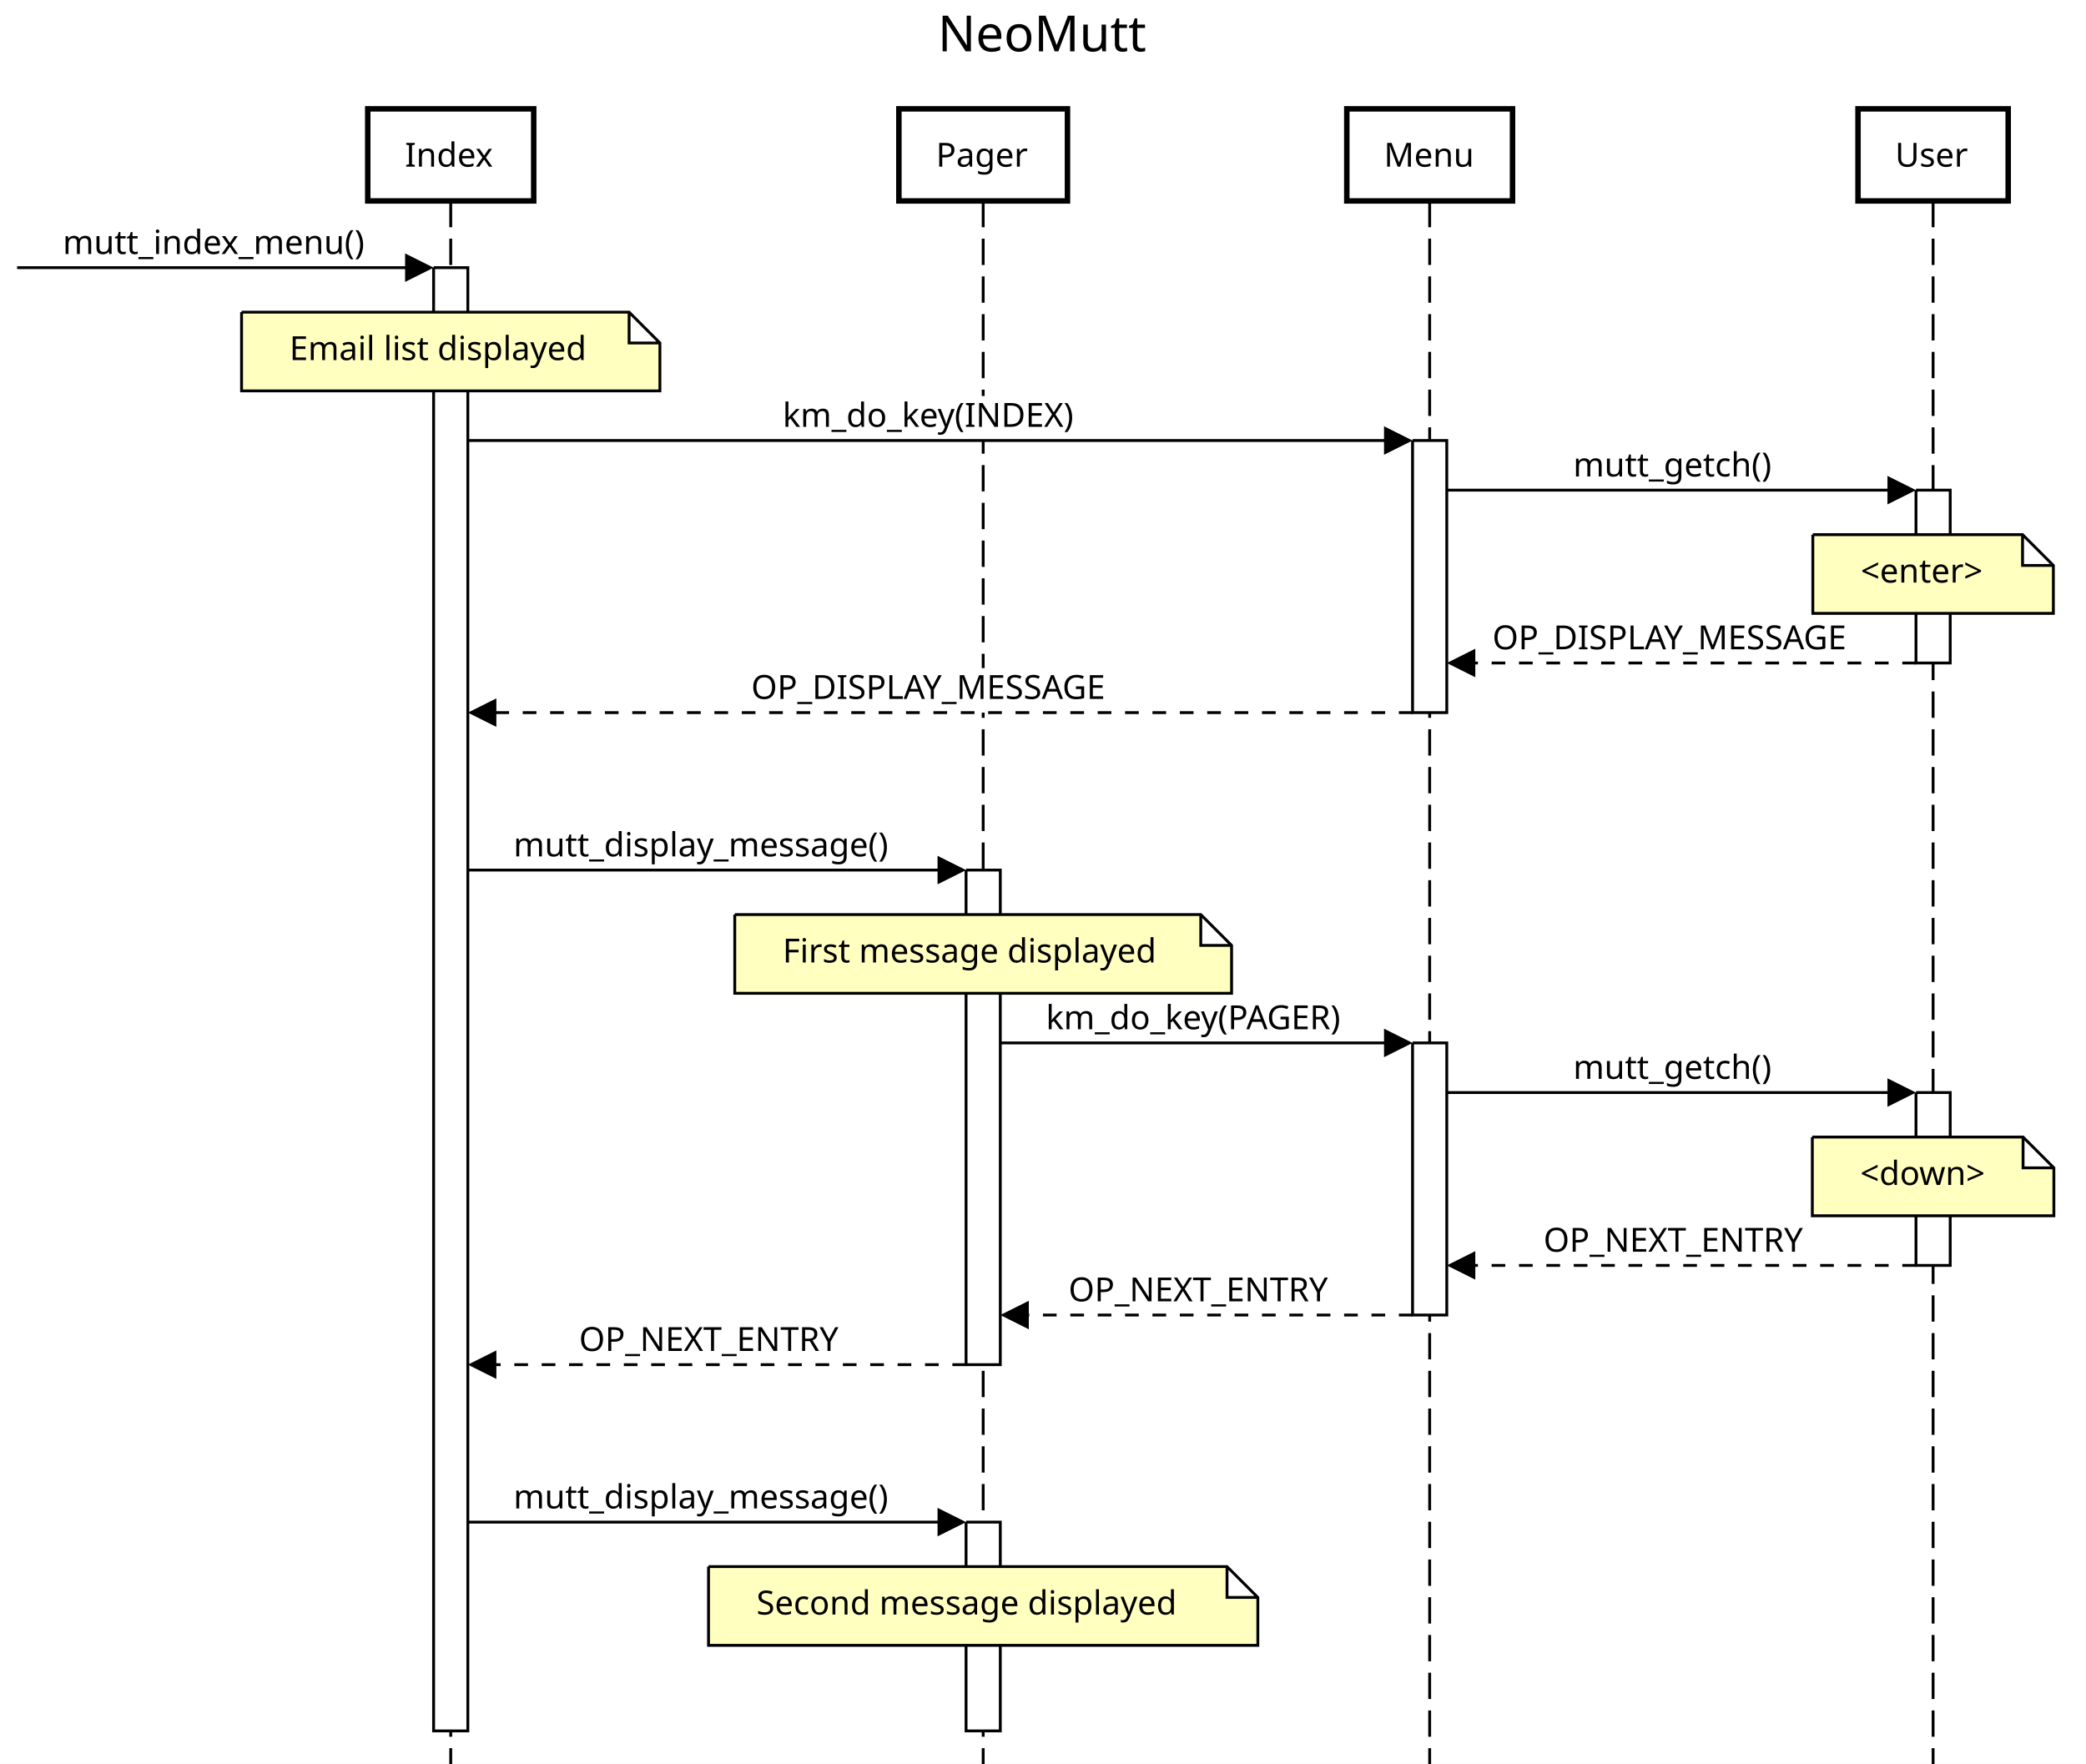
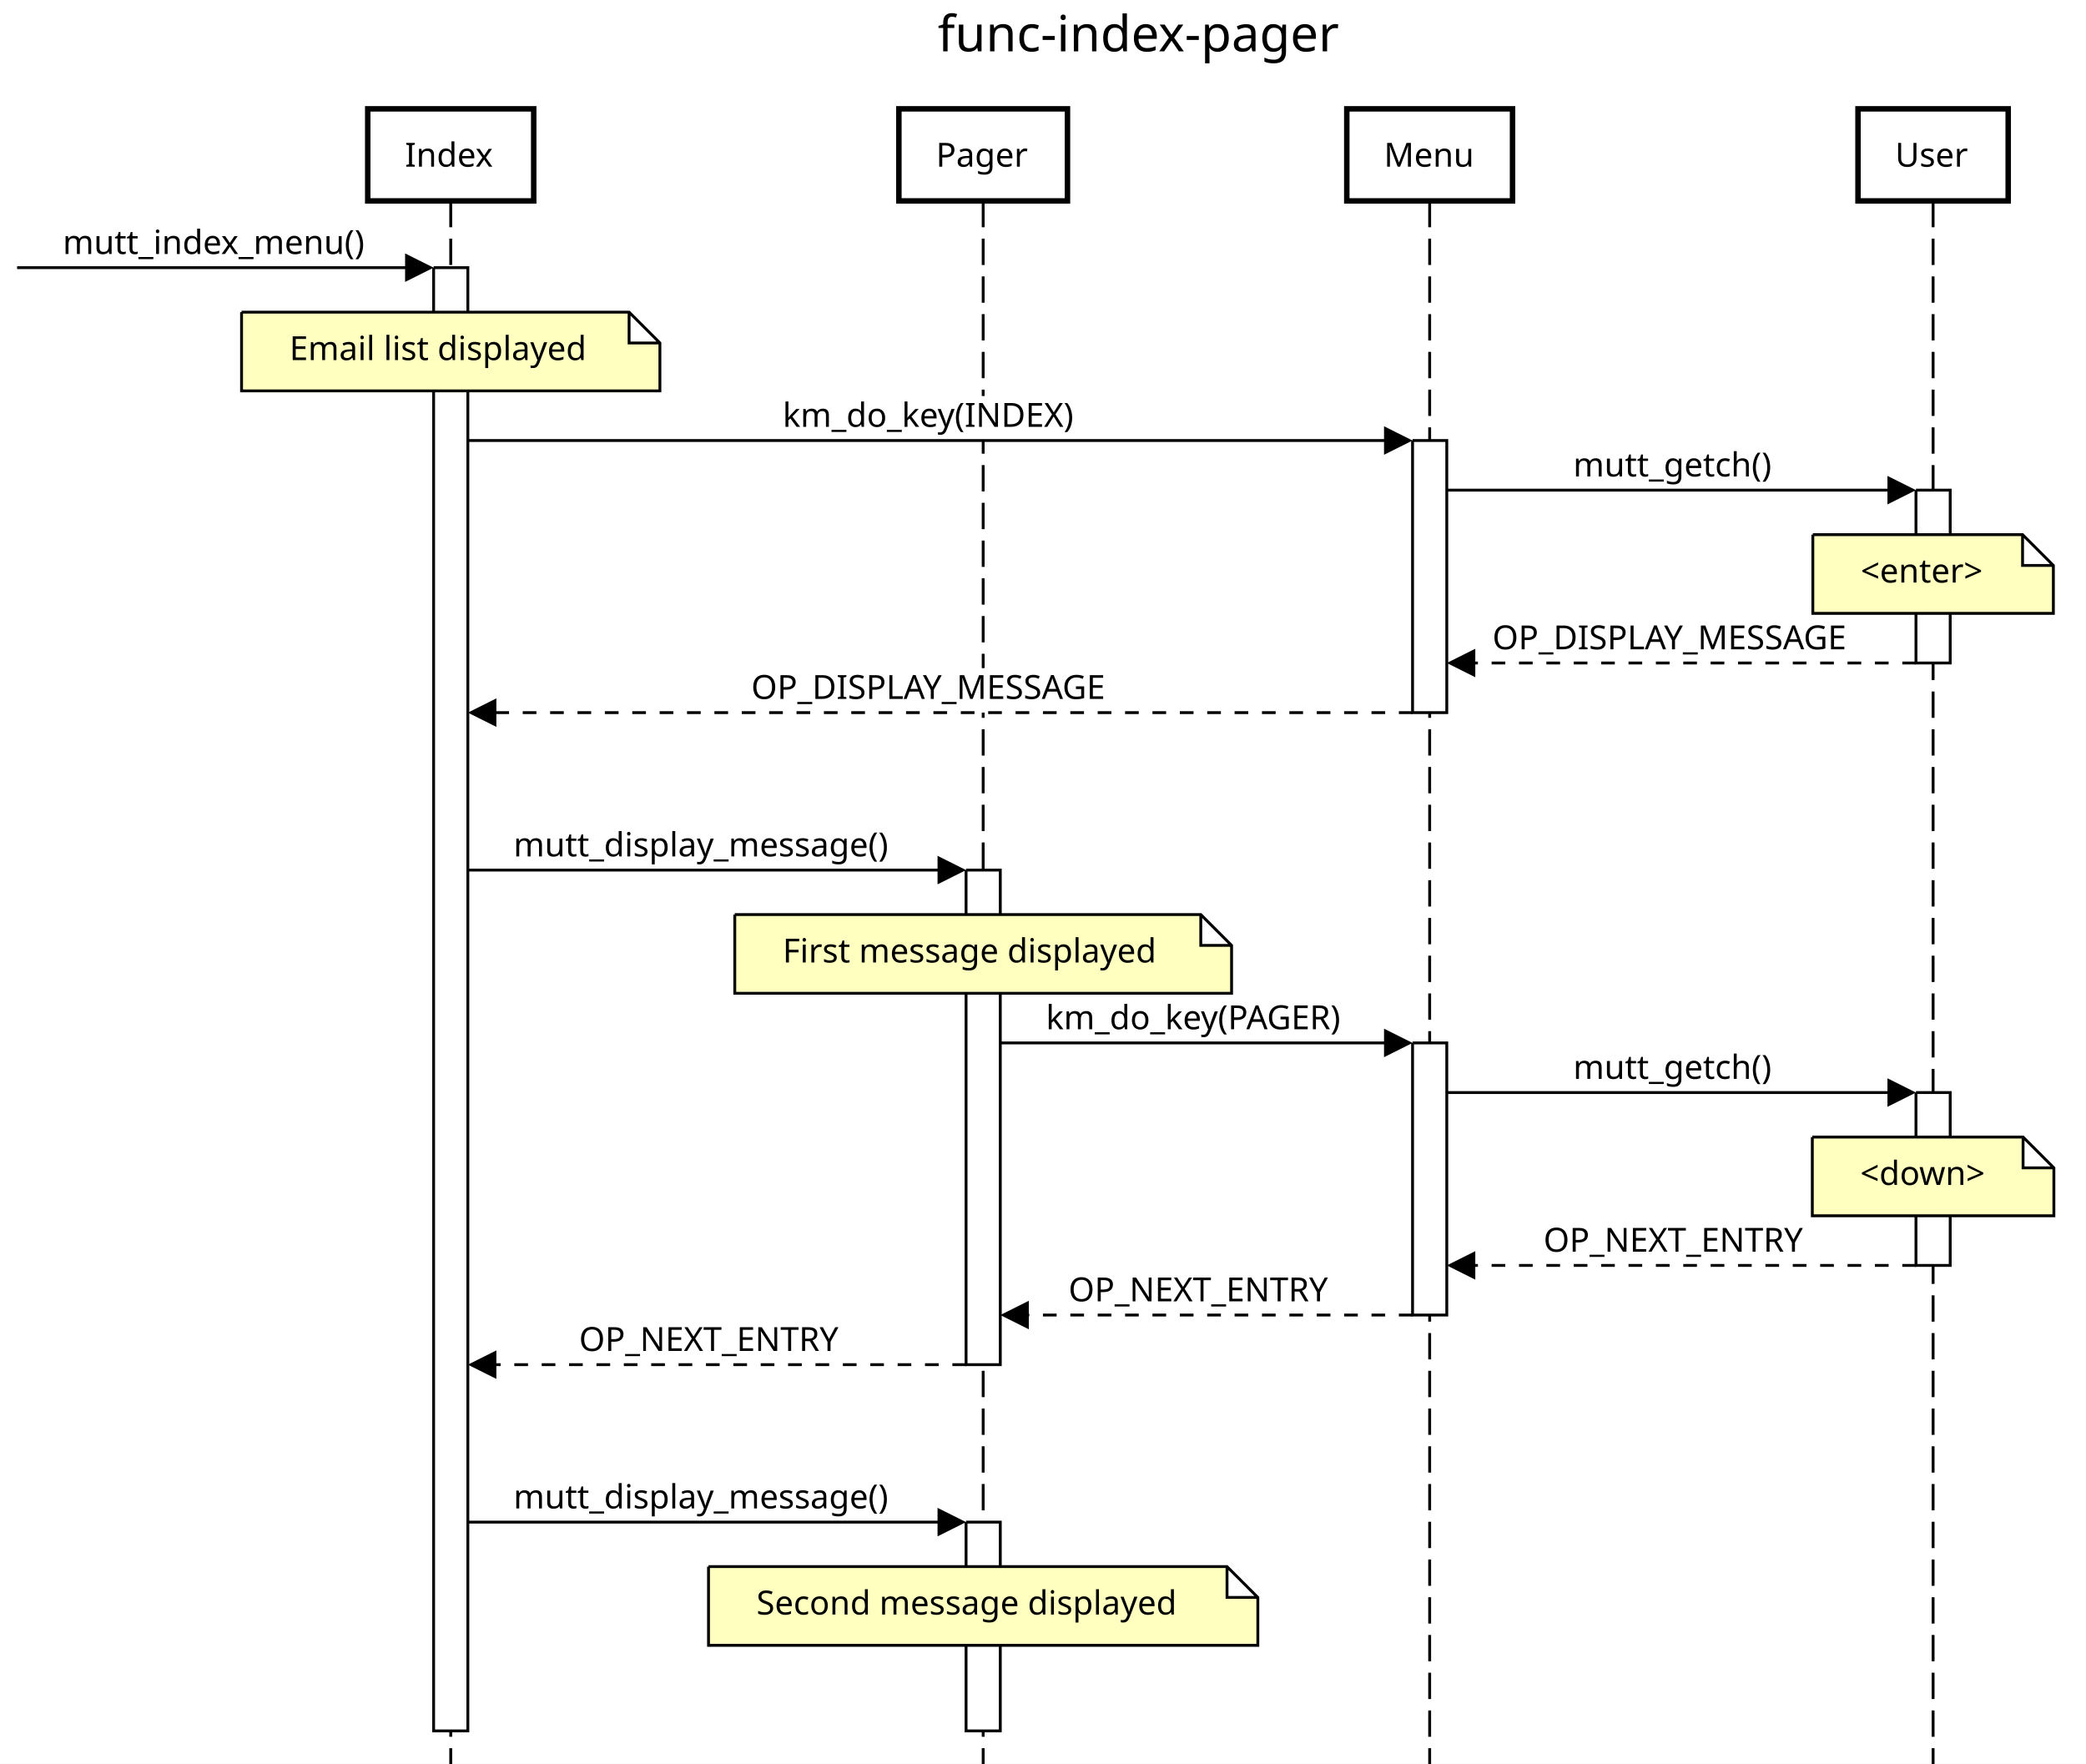
<svg xmlns="http://www.w3.org/2000/svg" version="1.1" width="919" height="777">
  <defs />
  <g>
    <g />
    <g />
    <g />
    <g />
    <g />
    <g />
    <g />
    <g />
    <g />
    <g />
    <g />
    <g />
    <g />
    <g />
    <g />
    <g />
    <g />
    <g />
    <g />
    <g />
    <g />
    <g>
      <rect fill="white" stroke="none" x="0" y="0" width="919" height="777" />
    </g>
    <g>
-       <text fill="black" stroke="none" font-family="sans-serif" font-size="16.5pt" font-style="normal" font-weight="normal" text-decoration="normal" x="413.138" y="22.618" text-anchor="start" dominant-baseline="alphabetic" xml:space="preserve">NeoMutt</text>
+       <text fill="black" stroke="none" font-family="sans-serif" font-size="16.5pt" font-style="normal" font-weight="normal" text-decoration="normal" x="413.138" y="22.618" text-anchor="start" dominant-baseline="alphabetic" xml:space="preserve">func-index-pager</text>
    </g>
    <g />
    <g>
      <path fill="none" stroke="black" paint-order="fill stroke markers" d=" M 198.572 88.512 L 198.572 777.606" stroke-miterlimit="10" stroke-width="1.257" stroke-dasharray="11.599,5.026" />
      <path fill="none" stroke="black" paint-order="fill stroke markers" d=" M 433.143 88.512 L 433.143 777.606" stroke-miterlimit="10" stroke-width="1.257" stroke-dasharray="11.599,5.026" />
      <path fill="none" stroke="black" paint-order="fill stroke markers" d=" M 629.848 88.512 L 629.848 777.606" stroke-miterlimit="10" stroke-width="1.257" stroke-dasharray="11.599,5.026" />
      <path fill="none" stroke="black" paint-order="fill stroke markers" d=" M 851.637 88.512 L 851.637 777.606" stroke-miterlimit="10" stroke-width="1.257" stroke-dasharray="11.599,5.026" />
    </g>
    <g>
      <path fill="none" stroke="none" />
      <g>
        <path fill="white" stroke="black" paint-order="fill stroke markers" d=" M 162.011 47.95 L 235.132 47.95 L 235.132 88.512 L 162.011 88.512 L 162.011 47.95 Z" stroke-miterlimit="10" stroke-width="2.413" stroke-dasharray="" />
      </g>
      <g>
        <text fill="black" stroke="none" font-family="sans-serif" font-size="11pt" font-style="normal" font-weight="normal" text-decoration="normal" x="178.372" y="73.433" text-anchor="start" dominant-baseline="alphabetic" xml:space="preserve">Index</text>
      </g>
      <path fill="none" stroke="none" />
      <g>
        <path fill="white" stroke="black" paint-order="fill stroke markers" d=" M 396.008 47.95 L 470.279 47.95 L 470.279 88.512 L 396.008 88.512 L 396.008 47.95 Z" stroke-miterlimit="10" stroke-width="2.413" stroke-dasharray="" />
      </g>
      <g>
        <text fill="black" stroke="none" font-family="sans-serif" font-size="11pt" font-style="normal" font-weight="normal" text-decoration="normal" x="412.368" y="73.433" text-anchor="start" dominant-baseline="alphabetic" xml:space="preserve">Pager</text>
      </g>
      <path fill="none" stroke="none" />
      <g>
        <path fill="white" stroke="black" paint-order="fill stroke markers" d=" M 593.338 47.95 L 666.359 47.95 L 666.359 88.512 L 593.338 88.512 L 593.338 47.95 Z" stroke-miterlimit="10" stroke-width="2.413" stroke-dasharray="" />
      </g>
      <g>
        <text fill="black" stroke="none" font-family="sans-serif" font-size="11pt" font-style="normal" font-weight="normal" text-decoration="normal" x="609.698" y="73.433" text-anchor="start" dominant-baseline="alphabetic" xml:space="preserve">Menu</text>
      </g>
      <path fill="none" stroke="none" />
      <g>
        <path fill="white" stroke="black" paint-order="fill stroke markers" d=" M 818.552 47.95 L 884.722 47.95 L 884.722 88.512 L 818.552 88.512 L 818.552 47.95 Z" stroke-miterlimit="10" stroke-width="2.413" stroke-dasharray="" />
      </g>
      <g>
        <text fill="black" stroke="none" font-family="sans-serif" font-size="11pt" font-style="normal" font-weight="normal" text-decoration="normal" x="834.912" y="73.433" text-anchor="start" dominant-baseline="alphabetic" xml:space="preserve">User</text>
      </g>
    </g>
    <g>
      <path fill="white" stroke="black" paint-order="fill stroke markers" d=" M 191.032 117.915 L 206.111 117.915 L 206.111 762.527 L 191.032 762.527 L 191.032 117.915" stroke-miterlimit="10" stroke-width="1.257" stroke-dasharray="" />
      <path fill="white" stroke="black" paint-order="fill stroke markers" d=" M 622.309 194.062 L 637.388 194.062 L 637.388 313.937 L 622.309 313.937 L 622.309 194.062" stroke-miterlimit="10" stroke-width="1.257" stroke-dasharray="" />
      <path fill="white" stroke="black" paint-order="fill stroke markers" d=" M 844.098 215.926 L 859.176 215.926 L 859.176 292.073 L 844.098 292.073 L 844.098 215.926" stroke-miterlimit="10" stroke-width="1.257" stroke-dasharray="" />
      <path fill="white" stroke="black" paint-order="fill stroke markers" d=" M 425.604 383.299 L 440.683 383.299 L 440.683 601.186 L 425.604 601.186 L 425.604 383.299" stroke-miterlimit="10" stroke-width="1.257" stroke-dasharray="" />
      <path fill="white" stroke="black" paint-order="fill stroke markers" d=" M 622.309 459.446 L 637.388 459.446 L 637.388 579.322 L 622.309 579.322 L 622.309 459.446" stroke-miterlimit="10" stroke-width="1.257" stroke-dasharray="" />
      <path fill="white" stroke="black" paint-order="fill stroke markers" d=" M 844.098 481.31 L 859.176 481.31 L 859.176 557.458 L 844.098 557.458 L 844.098 481.31" stroke-miterlimit="10" stroke-width="1.257" stroke-dasharray="" />
      <path fill="white" stroke="black" paint-order="fill stroke markers" d=" M 425.604 670.548 L 440.683 670.548 L 440.683 762.527 L 425.604 762.527 L 425.604 670.548" stroke-miterlimit="10" stroke-width="1.257" stroke-dasharray="" />
      <g>
        <g>
          <rect fill="white" stroke="none" x="25.382" y="98.313" width="147.807" height="19.602" />
        </g>
        <text fill="black" stroke="none" font-family="sans-serif" font-size="11pt" font-style="normal" font-weight="normal" text-decoration="normal" x="27.644" y="111.884" text-anchor="start" dominant-baseline="alphabetic" xml:space="preserve">mutt_index_menu()</text>
      </g>
      <g>
        <path fill="none" stroke="black" paint-order="fill stroke markers" d=" M 7.539 117.915 L 188.519 117.915" stroke-miterlimit="10" stroke-width="1.257" stroke-dasharray="" />
        <g transform="translate(191.0324,117.915) translate(-191.0324,-117.915)">
          <path fill="black" stroke="none" paint-order="stroke fill markers" d=" M 178.467 111.632 L 191.032 117.915 L 178.467 124.198 Z" />
        </g>
      </g>
      <path fill="#ffffc0" stroke="black" paint-order="fill stroke markers" d=" M 106.42 137.517 L 277.153 137.517 L 290.723 151.088 L 290.723 172.198 L 106.42 172.198 L 106.42 137.517 M 277.153 137.517 L 277.153 151.088 L 290.723 151.088" stroke-miterlimit="10" stroke-width="1.257" stroke-dasharray="" />
      <g>
        <text fill="black" stroke="none" font-family="sans-serif" font-size="11pt" font-style="normal" font-weight="normal" text-decoration="normal" x="127.53" y="158.627" text-anchor="start" dominant-baseline="alphabetic" xml:space="preserve">Email list displayed</text>
      </g>
      <g>
        <g>
          <rect fill="white" stroke="none" x="342.54" y="174.46" width="143.34" height="19.602" />
        </g>
        <text fill="black" stroke="none" font-family="sans-serif" font-size="11pt" font-style="normal" font-weight="normal" text-decoration="normal" x="344.802" y="188.031" text-anchor="start" dominant-baseline="alphabetic" xml:space="preserve">km_do_key(INDEX)</text>
      </g>
      <g>
        <path fill="none" stroke="black" paint-order="fill stroke markers" d=" M 206.111 194.062 L 619.796 194.062" stroke-miterlimit="10" stroke-width="1.257" stroke-dasharray="" />
        <g transform="translate(622.3092,194.0622) translate(-622.3092,-194.0622)">
          <path fill="black" stroke="none" paint-order="stroke fill markers" d=" M 609.744 187.779 L 622.309 194.062 L 609.744 200.345 Z" />
        </g>
      </g>
      <g>
        <g>
          <rect fill="white" stroke="none" x="690.814" y="196.324" width="99.857" height="19.602" />
        </g>
        <text fill="black" stroke="none" font-family="sans-serif" font-size="11pt" font-style="normal" font-weight="normal" text-decoration="normal" x="693.076" y="209.895" text-anchor="start" dominant-baseline="alphabetic" xml:space="preserve">mutt_getch()</text>
      </g>
      <g>
        <path fill="none" stroke="black" paint-order="fill stroke markers" d=" M 637.388 215.926 L 841.584 215.926" stroke-miterlimit="10" stroke-width="1.257" stroke-dasharray="" />
        <g transform="translate(844.0975,215.9263) translate(-844.0975,-215.9263)">
          <path fill="black" stroke="none" paint-order="stroke fill markers" d=" M 831.532 209.643 L 844.098 215.926 L 831.532 222.209 Z" />
        </g>
      </g>
      <path fill="#ffffc0" stroke="black" paint-order="fill stroke markers" d=" M 798.652 235.529 L 891.051 235.529 L 904.622 249.099 L 904.622 270.209 L 798.652 270.209 L 798.652 235.529 M 891.051 235.529 L 891.051 249.099 L 904.622 249.099" stroke-miterlimit="10" stroke-width="1.257" stroke-dasharray="" />
      <g>
        <text fill="black" stroke="none" font-family="sans-serif" font-size="11pt" font-style="normal" font-weight="normal" text-decoration="normal" x="819.762" y="256.639" text-anchor="start" dominant-baseline="alphabetic" xml:space="preserve">&lt;enter&gt;</text>
      </g>
      <g>
        <g>
          <rect fill="white" stroke="none" x="655.231" y="272.471" width="171.024" height="19.602" />
        </g>
        <text fill="black" stroke="none" font-family="sans-serif" font-size="11pt" font-style="normal" font-weight="normal" text-decoration="normal" x="657.493" y="286.042" text-anchor="start" dominant-baseline="alphabetic" xml:space="preserve">OP_DISPLAY_MESSAGE</text>
      </g>
      <g>
        <path fill="none" stroke="black" paint-order="fill stroke markers" d=" M 844.098 292.073 L 639.901 292.073" stroke-miterlimit="10" stroke-width="1.257" stroke-dasharray="6.031" />
        <g transform="translate(637.3878,292.0734) translate(-637.3878,-292.0734)">
          <path fill="black" stroke="none" paint-order="stroke fill markers" d=" M 649.953 285.791 L 637.388 292.073 L 649.953 298.356 Z" />
        </g>
      </g>
      <g>
        <g>
          <rect fill="white" stroke="none" x="328.698" y="294.335" width="171.024" height="19.602" />
        </g>
        <text fill="black" stroke="none" font-family="sans-serif" font-size="11pt" font-style="normal" font-weight="normal" text-decoration="normal" x="330.96" y="307.906" text-anchor="start" dominant-baseline="alphabetic" xml:space="preserve">OP_DISPLAY_MESSAGE</text>
      </g>
      <g>
        <path fill="none" stroke="black" paint-order="fill stroke markers" d=" M 622.309 313.937 L 208.624 313.937" stroke-miterlimit="10" stroke-width="1.257" stroke-dasharray="6.031" />
        <g transform="translate(206.111,313.9375) translate(-206.111,-313.9375)">
          <path fill="black" stroke="none" paint-order="stroke fill markers" d=" M 218.677 307.655 L 206.111 313.937 L 218.677 320.22 Z" />
        </g>
      </g>
      <g>
        <g>
          <rect fill="white" stroke="none" x="223.954" y="363.697" width="183.807" height="19.602" />
        </g>
        <text fill="black" stroke="none" font-family="sans-serif" font-size="11pt" font-style="normal" font-weight="normal" text-decoration="normal" x="226.216" y="377.268" text-anchor="start" dominant-baseline="alphabetic" xml:space="preserve">mutt_display_message()</text>
      </g>
      <g>
        <path fill="none" stroke="black" paint-order="fill stroke markers" d=" M 206.111 383.299 L 423.091 383.299" stroke-miterlimit="10" stroke-width="1.257" stroke-dasharray="" />
        <g transform="translate(425.6041,383.2993) translate(-425.6041,-383.2993)">
          <path fill="black" stroke="none" paint-order="stroke fill markers" d=" M 413.039 377.016 L 425.604 383.299 L 413.039 389.582 Z" />
        </g>
      </g>
      <path fill="#ffffc0" stroke="black" paint-order="fill stroke markers" d=" M 323.708 402.902 L 529.008 402.902 L 542.579 416.472 L 542.579 437.582 L 323.708 437.582 L 323.708 402.902 M 529.008 402.902 L 529.008 416.472 L 542.579 416.472" stroke-miterlimit="10" stroke-width="1.257" stroke-dasharray="" />
      <g>
        <text fill="black" stroke="none" font-family="sans-serif" font-size="11pt" font-style="normal" font-weight="normal" text-decoration="normal" x="344.818" y="424.012" text-anchor="start" dominant-baseline="alphabetic" xml:space="preserve">First message displayed</text>
      </g>
      <g>
        <g>
          <rect fill="white" stroke="none" x="458.526" y="439.844" width="145.94" height="19.602" />
        </g>
        <text fill="black" stroke="none" font-family="sans-serif" font-size="11pt" font-style="normal" font-weight="normal" text-decoration="normal" x="460.788" y="453.415" text-anchor="start" dominant-baseline="alphabetic" xml:space="preserve">km_do_key(PAGER)</text>
      </g>
      <g>
        <path fill="none" stroke="black" paint-order="fill stroke markers" d=" M 440.683 459.446 L 619.796 459.446" stroke-miterlimit="10" stroke-width="1.257" stroke-dasharray="" />
        <g transform="translate(622.3092,459.4464) translate(-622.3092,-459.4464)">
          <path fill="black" stroke="none" paint-order="stroke fill markers" d=" M 609.744 453.164 L 622.309 459.446 L 609.744 465.729 Z" />
        </g>
      </g>
      <g>
        <g>
          <rect fill="white" stroke="none" x="690.814" y="461.708" width="99.857" height="19.602" />
        </g>
        <text fill="black" stroke="none" font-family="sans-serif" font-size="11pt" font-style="normal" font-weight="normal" text-decoration="normal" x="693.076" y="475.279" text-anchor="start" dominant-baseline="alphabetic" xml:space="preserve">mutt_getch()</text>
      </g>
      <g>
        <path fill="none" stroke="black" paint-order="fill stroke markers" d=" M 637.388 481.31 L 841.584 481.31" stroke-miterlimit="10" stroke-width="1.257" stroke-dasharray="" />
        <g transform="translate(844.0975,481.3105) translate(-844.0975,-481.3105)">
          <path fill="black" stroke="none" paint-order="stroke fill markers" d=" M 831.532 475.028 L 844.098 481.31 L 831.532 487.593 Z" />
        </g>
      </g>
      <path fill="#ffffc0" stroke="black" paint-order="fill stroke markers" d=" M 798.427 500.913 L 891.276 500.913 L 904.847 514.484 L 904.847 535.594 L 798.427 535.594 L 798.427 500.913 M 891.276 500.913 L 891.276 514.484 L 904.847 514.484" stroke-miterlimit="10" stroke-width="1.257" stroke-dasharray="" />
      <g>
        <text fill="black" stroke="none" font-family="sans-serif" font-size="11pt" font-style="normal" font-weight="normal" text-decoration="normal" x="819.537" y="522.023" text-anchor="start" dominant-baseline="alphabetic" xml:space="preserve">&lt;down&gt;</text>
      </g>
      <g>
        <g>
          <rect fill="white" stroke="none" x="677.723" y="537.855" width="126.04" height="19.602" />
        </g>
        <text fill="black" stroke="none" font-family="sans-serif" font-size="11pt" font-style="normal" font-weight="normal" text-decoration="normal" x="679.984" y="551.426" text-anchor="start" dominant-baseline="alphabetic" xml:space="preserve">OP_NEXT_ENTRY</text>
      </g>
      <g>
        <path fill="none" stroke="black" paint-order="fill stroke markers" d=" M 844.098 557.458 L 639.901 557.458" stroke-miterlimit="10" stroke-width="1.257" stroke-dasharray="6.031" />
        <g transform="translate(637.3878,557.4577) translate(-637.3878,-557.4577)">
          <path fill="black" stroke="none" paint-order="stroke fill markers" d=" M 649.953 551.175 L 637.388 557.458 L 649.953 563.74 Z" />
        </g>
      </g>
      <g>
        <g>
          <rect fill="white" stroke="none" x="468.476" y="559.719" width="126.04" height="19.602" />
        </g>
        <text fill="black" stroke="none" font-family="sans-serif" font-size="11pt" font-style="normal" font-weight="normal" text-decoration="normal" x="470.738" y="573.29" text-anchor="start" dominant-baseline="alphabetic" xml:space="preserve">OP_NEXT_ENTRY</text>
      </g>
      <g>
        <path fill="none" stroke="black" paint-order="fill stroke markers" d=" M 622.309 579.322 L 443.196 579.322" stroke-miterlimit="10" stroke-width="1.257" stroke-dasharray="6.031" />
        <g transform="translate(440.6828,579.3217) translate(-440.6828,-579.3217)">
          <path fill="black" stroke="none" paint-order="stroke fill markers" d=" M 453.248 573.039 L 440.683 579.322 L 453.248 585.604 Z" />
        </g>
      </g>
      <g>
        <g>
          <rect fill="white" stroke="none" x="252.837" y="581.583" width="126.04" height="19.602" />
        </g>
        <text fill="black" stroke="none" font-family="sans-serif" font-size="11pt" font-style="normal" font-weight="normal" text-decoration="normal" x="255.099" y="595.154" text-anchor="start" dominant-baseline="alphabetic" xml:space="preserve">OP_NEXT_ENTRY</text>
      </g>
      <g>
        <path fill="none" stroke="black" paint-order="fill stroke markers" d=" M 425.604 601.186 L 208.624 601.186" stroke-miterlimit="10" stroke-width="1.257" stroke-dasharray="6.031" />
        <g transform="translate(206.111,601.1857) translate(-206.111,-601.1857)">
          <path fill="black" stroke="none" paint-order="stroke fill markers" d=" M 218.677 594.903 L 206.111 601.186 L 218.677 607.469 Z" />
        </g>
      </g>
      <g>
        <g>
          <rect fill="white" stroke="none" x="223.954" y="650.945" width="183.807" height="19.602" />
        </g>
        <text fill="black" stroke="none" font-family="sans-serif" font-size="11pt" font-style="normal" font-weight="normal" text-decoration="normal" x="226.216" y="664.516" text-anchor="start" dominant-baseline="alphabetic" xml:space="preserve">mutt_display_message()</text>
      </g>
      <g>
        <path fill="none" stroke="black" paint-order="fill stroke markers" d=" M 206.111 670.548 L 423.091 670.548" stroke-miterlimit="10" stroke-width="1.257" stroke-dasharray="" />
        <g transform="translate(425.6041,670.5475) translate(-425.6041,-670.5475)">
          <path fill="black" stroke="none" paint-order="stroke fill markers" d=" M 413.039 664.265 L 425.604 670.548 L 413.039 676.83 Z" />
        </g>
      </g>
      <path fill="#ffffc0" stroke="black" paint-order="fill stroke markers" d=" M 312.142 690.15 L 540.574 690.15 L 554.145 703.721 L 554.145 724.831 L 312.142 724.831 L 312.142 690.15 M 540.574 690.15 L 540.574 703.721 L 554.145 703.721" stroke-miterlimit="10" stroke-width="1.257" stroke-dasharray="" />
      <g>
        <text fill="black" stroke="none" font-family="sans-serif" font-size="11pt" font-style="normal" font-weight="normal" text-decoration="normal" x="333.252" y="711.26" text-anchor="start" dominant-baseline="alphabetic" xml:space="preserve">Second message displayed</text>
      </g>
    </g>
  </g>
</svg>
